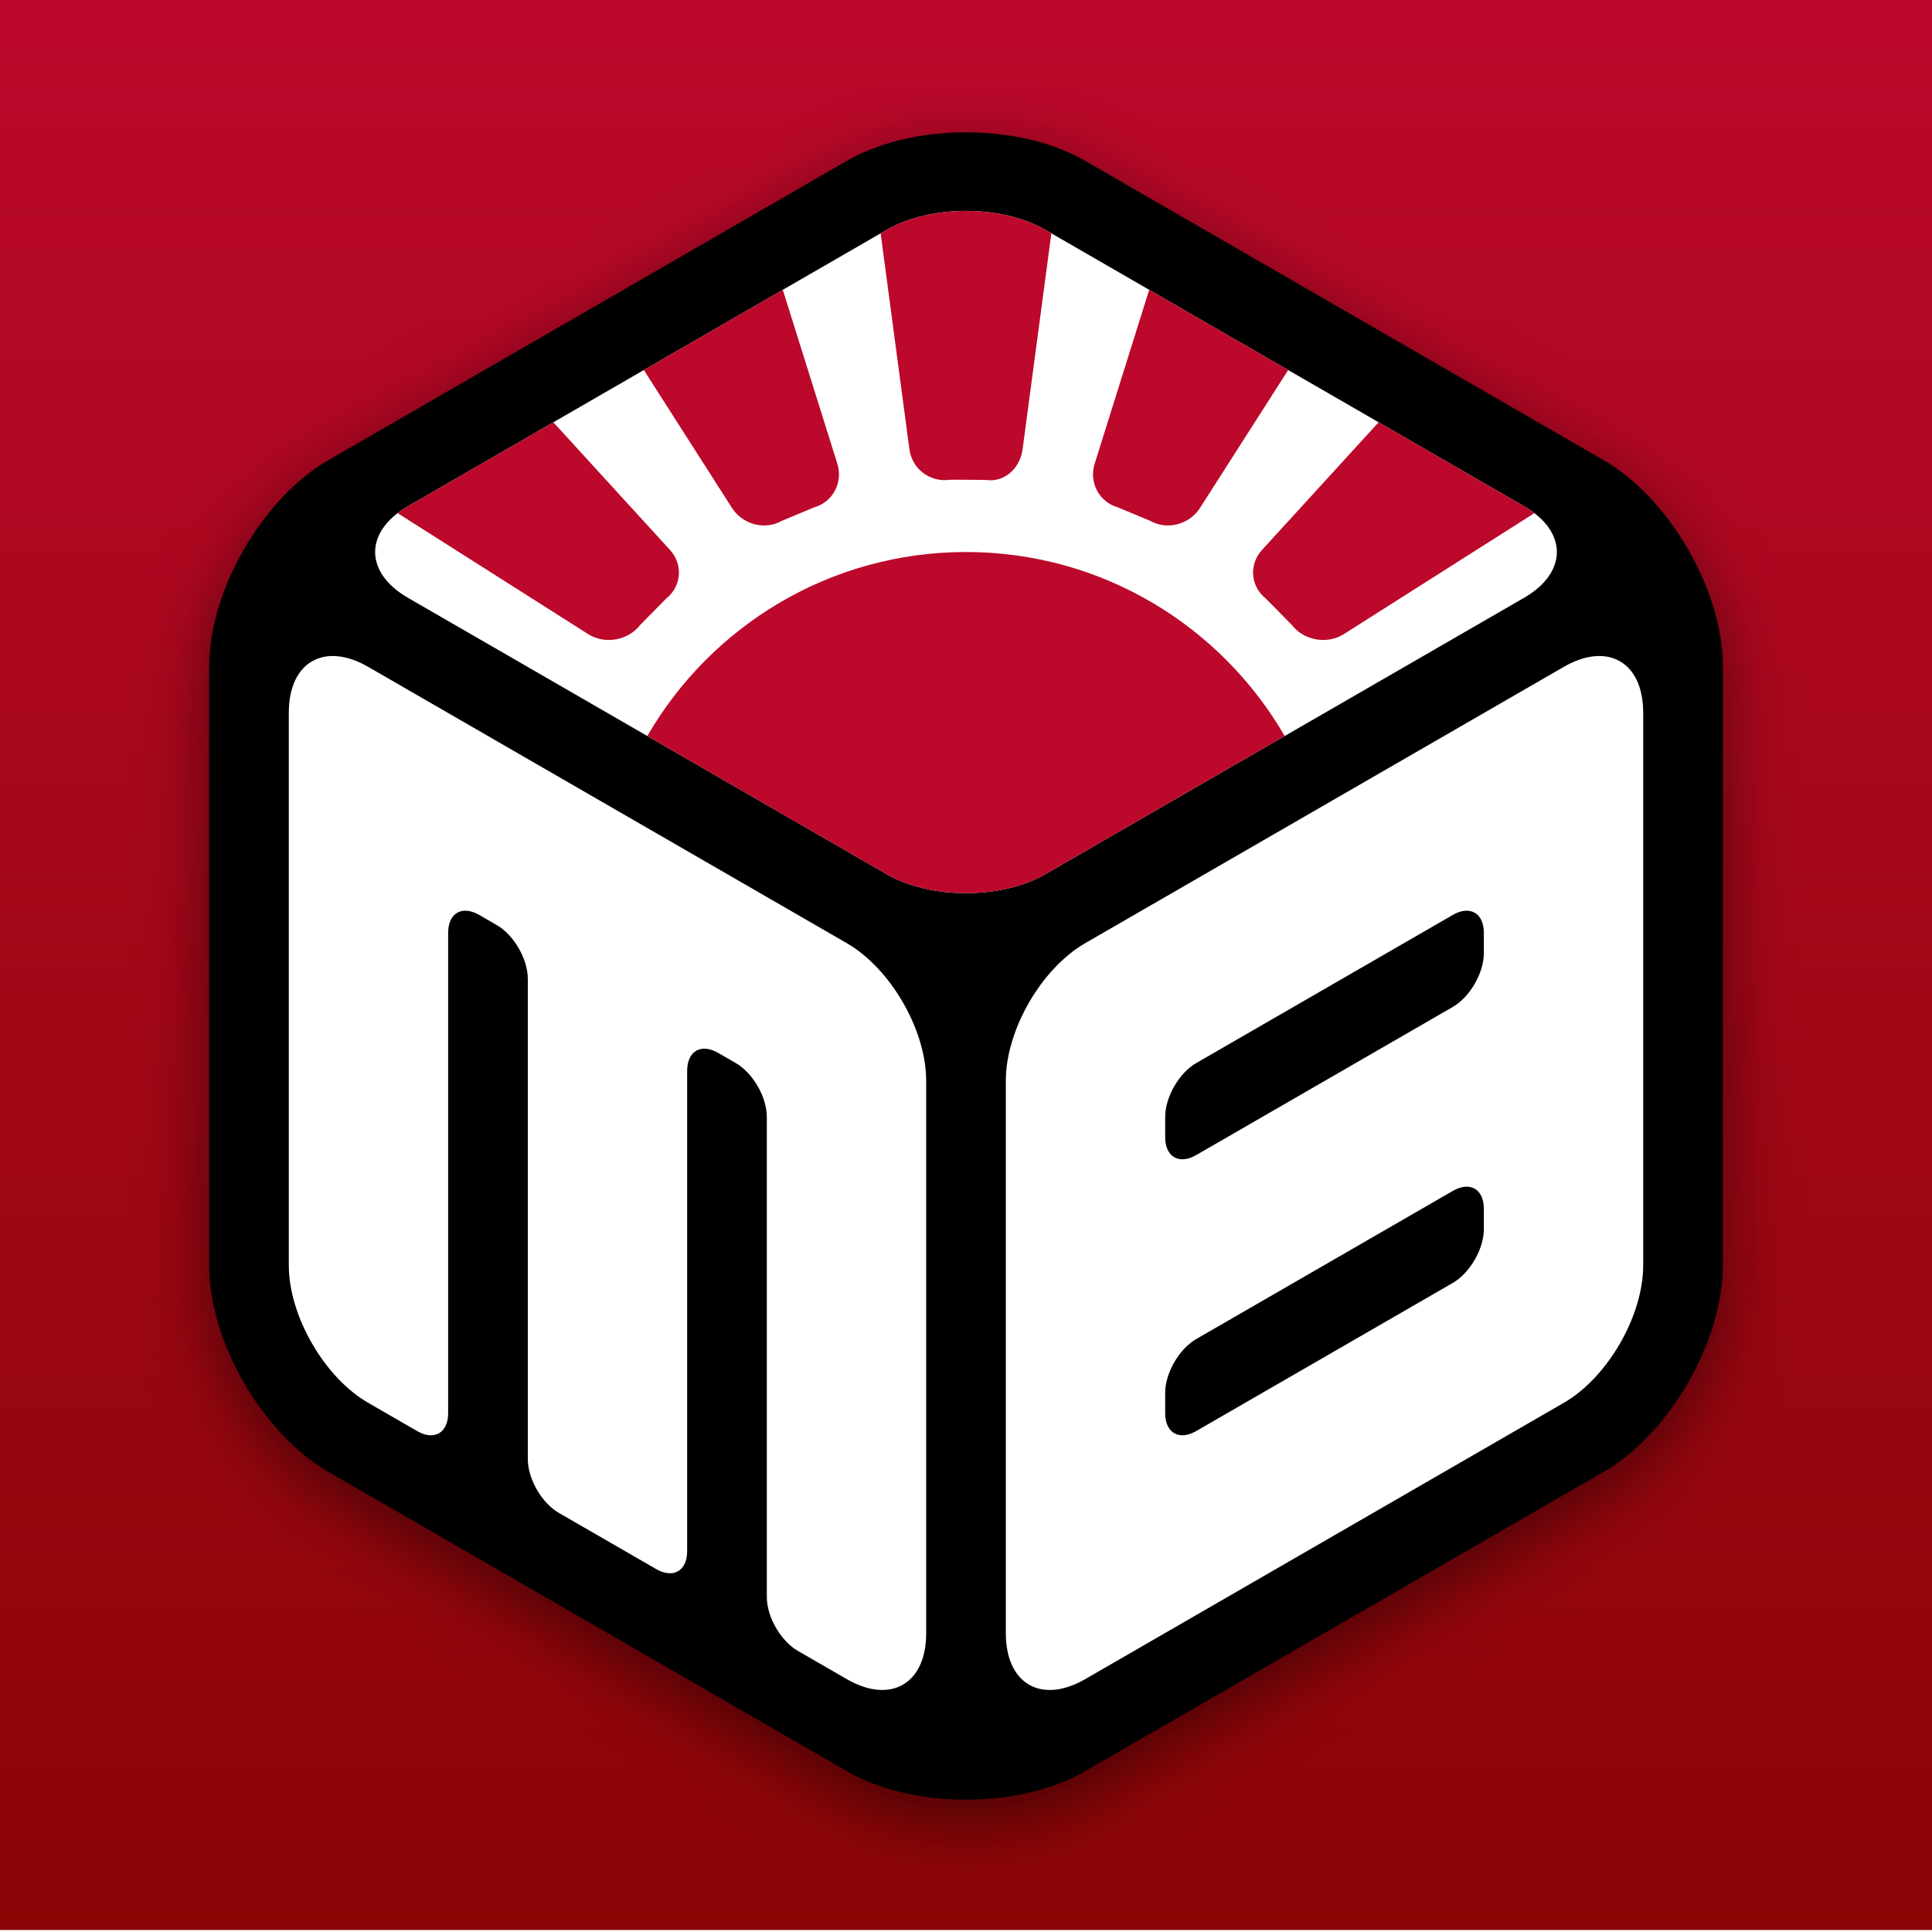
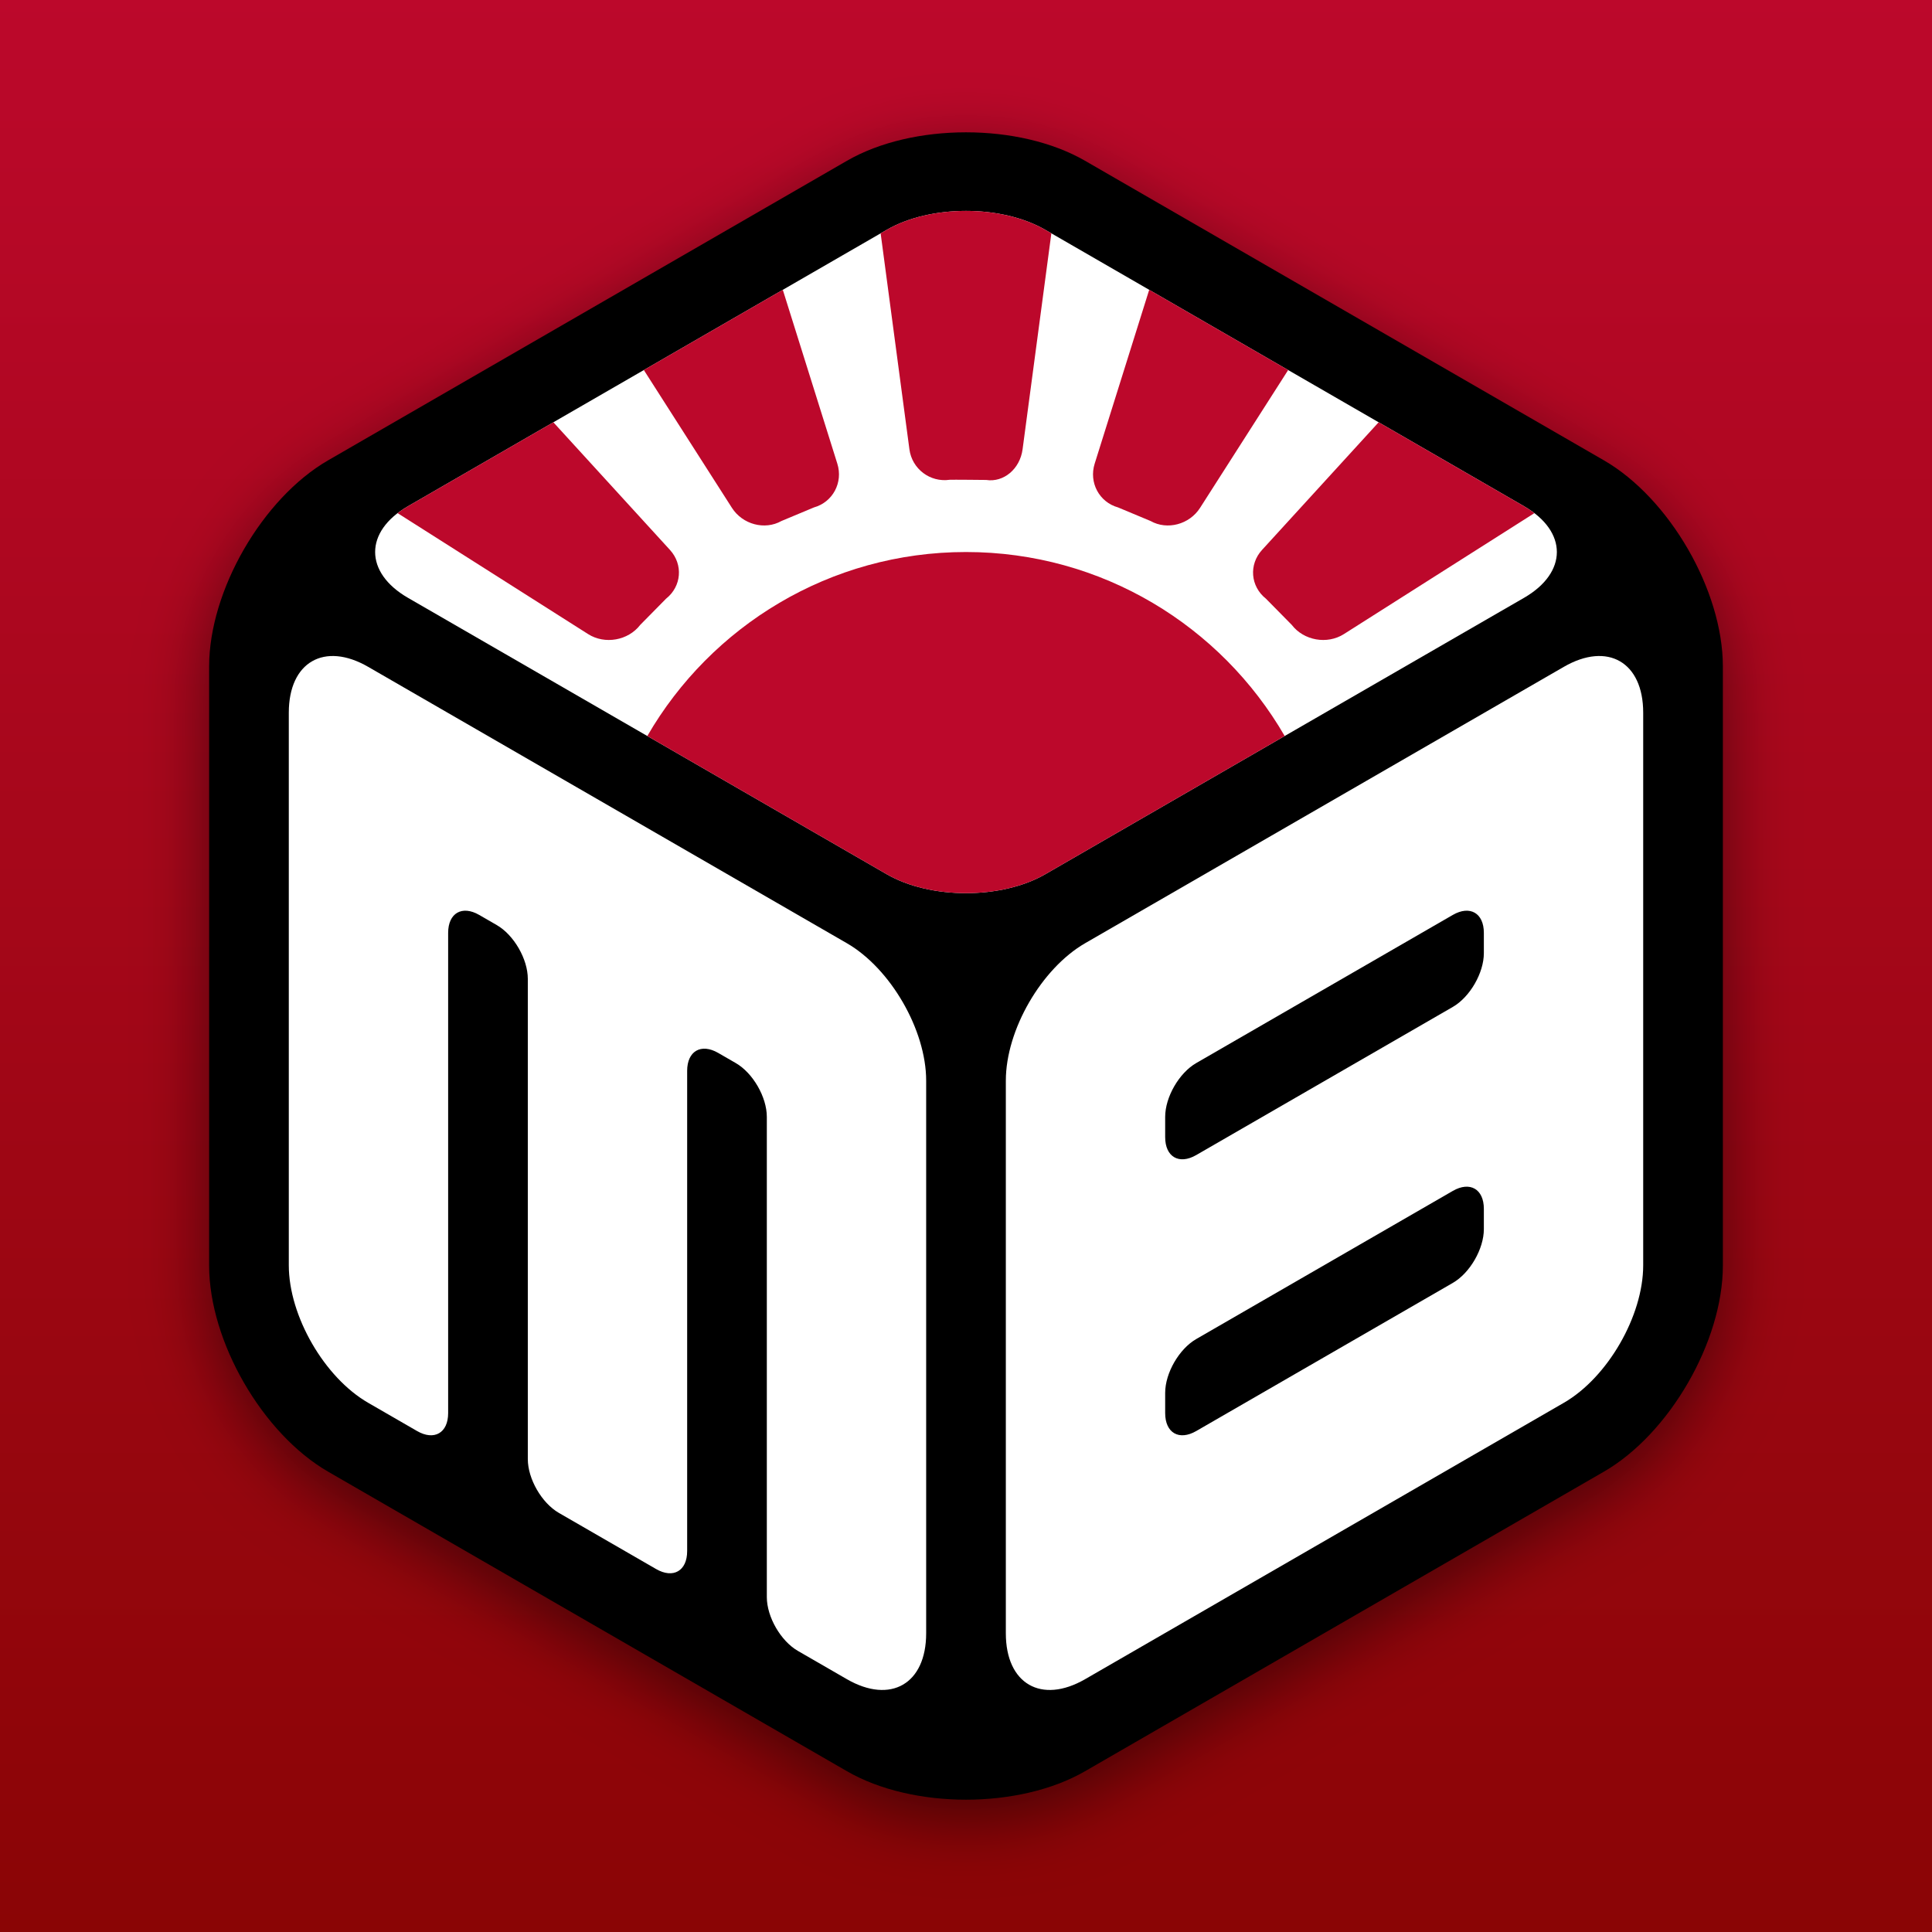
<svg xmlns="http://www.w3.org/2000/svg" style="isolation:isolate" viewBox="1200 1200 970 970" width="970pt" height="970pt">
  <g style="isolation:isolate">
    <g>
-       <linearGradient id="_lgradient_0" x1="0.5" y1="4.440892098500626e-16" x2="0.5" y2="1" gradientTransform="matrix(970,0,0,970,1200,1199)" gradientUnits="userSpaceOnUse">
+       <linearGradient id="_lgradient_1" x1="0.5" y1="4.440892098500626e-16" x2="0.5" y2="1" gradientTransform="matrix(970,0,0,970,1200,1200)" gradientUnits="userSpaceOnUse">
        <stop offset="0%" stop-opacity="1" style="stop-color:rgb(188,8,43)" />
        <stop offset="100%" stop-opacity="1" style="stop-color:rgb(138,5,5)" />
      </linearGradient>
-       <rect x="1200" y="1199" width="970" height="970" transform="matrix(1,0,0,1,0,0)" fill="url(#_lgradient_0)" />
+       <rect x="1200" y="1200" width="970" height="970" transform="matrix(1,0,0,1,0,0)" fill="url(#_lgradient_1)" />
    </g>
-     <g filter="url(#uF5umYTwFBrcYQS6a5iZ4LZ1h71BOU8J)">
+     <g filter="url(#zvBBJis9HK2lZr7bmEjuIkfPDziNyhbr)">
      <path d=" M 2005.244 1938.893 L 1744.756 2089.286 C 1711.776 2108.327 1658.224 2108.327 1625.244 2089.286 L 1364.756 1938.893 C 1331.776 1919.852 1305 1873.475 1305 1835.393 L 1305 1534.607 C 1305 1496.525 1331.776 1450.148 1364.756 1431.107 L 1625.244 1280.714 C 1658.224 1261.673 1711.776 1261.673 1744.756 1280.714 L 2005.244 1431.107 C 2038.224 1450.148 2065 1496.525 2065 1534.607 L 2065 1835.393 C 2065 1873.475 2038.224 1919.852 2005.244 1938.893 Z " fill="rgb(0,0,0)" />
      <path d=" M 1384.837 1534.795 L 1625.163 1673.547 C 1647.15 1686.241 1665 1717.159 1665 1742.547 L 1665 2020.051 C 1665 2045.439 1647.15 2055.745 1625.163 2043.051 L 1600.588 2028.863 C 1591.985 2023.896 1585 2011.798 1585 2001.863 L 1585 1760.735 C 1585 1750.801 1578.015 1738.702 1569.412 1733.735 L 1560.588 1728.641 C 1551.985 1723.674 1545 1727.707 1545 1737.641 L 1545 1978.769 C 1545 1988.704 1538.015 1992.736 1529.412 1987.769 L 1480.588 1959.581 C 1471.985 1954.614 1465 1942.516 1465 1932.581 L 1465 1691.453 C 1465 1681.519 1458.015 1669.42 1449.412 1664.453 L 1440.588 1659.359 C 1431.985 1654.392 1425 1658.425 1425 1668.359 L 1425 1909.487 C 1425 1919.422 1418.015 1923.454 1409.412 1918.487 L 1384.837 1904.299 C 1362.85 1891.605 1345 1860.687 1345 1835.299 L 1345 1557.795 C 1345 1532.407 1362.85 1522.101 1384.837 1534.795 Z " fill="rgb(255,255,255)" />
      <path d=" M 1744.837 1673.547 L 1985.163 1534.795 C 2007.15 1522.101 2025 1532.407 2025 1557.795 L 2025 1835.299 C 2025 1860.687 2007.15 1891.605 1985.163 1904.299 L 1744.837 2043.051 C 1722.85 2055.745 1705 2045.439 1705 2020.051 L 1705 1742.547 C 1705 1717.159 1722.85 1686.241 1744.837 1673.547 Z " fill="rgb(255,255,255)" />
      <path d=" M 1785 1909.487 L 1785 1899.299 C 1785 1889.365 1791.985 1877.266 1800.588 1872.299 L 1929.412 1797.923 C 1938.015 1792.956 1945 1796.989 1945 1806.923 L 1945 1817.111 C 1945 1827.046 1938.015 1839.144 1929.412 1844.111 L 1800.588 1918.487 C 1791.985 1923.454 1785 1919.422 1785 1909.487 Z " fill="rgb(0,0,0)" />
      <path d=" M 1785 1770.923 L 1785 1760.735 C 1785 1750.801 1791.985 1738.702 1800.588 1733.735 L 1929.412 1659.359 C 1938.015 1654.392 1945 1658.425 1945 1668.359 L 1945 1678.547 C 1945 1688.481 1938.015 1700.58 1929.412 1705.547 L 1800.588 1779.923 C 1791.985 1784.89 1785 1780.858 1785 1770.923 Z " fill="rgb(0,0,0)" />
      <path d=" M 1404.837 1500.154 L 1645.163 1638.906 C 1667.15 1651.6 1702.85 1651.6 1724.837 1638.906 L 1965.163 1500.154 C 1987.15 1487.46 1987.15 1466.848 1965.163 1454.154 L 1724.837 1315.402 C 1702.85 1302.708 1667.15 1302.708 1645.163 1315.402 L 1404.837 1454.154 C 1382.85 1466.848 1382.85 1487.46 1404.837 1500.154 Z " fill="rgb(255,255,255)" />
      <path d=" M 1524.998 1569.529 C 1556.962 1514.324 1616.674 1477.154 1685 1477.154 C 1753.326 1477.154 1813.038 1514.324 1845.002 1569.529 L 1724.837 1638.906 C 1702.85 1651.6 1667.15 1651.6 1645.163 1638.906 L 1524.998 1569.529 Z  M 1892.174 1412.014 L 1833.623 1476.111 C 1826.923 1483.446 1827.805 1494.41 1835.59 1500.581 C 1835.689 1500.659 1848.474 1513.633 1848.555 1513.738 C 1854.609 1521.614 1866.333 1523.686 1874.72 1518.361 L 1874.72 1518.361 L 1874.72 1518.361 L 1874.72 1518.361 L 1874.72 1518.361 L 1970.386 1457.624 C 1968.81 1456.415 1967.069 1455.255 1965.163 1454.154 L 1892.174 1412.014 Z  M 1776.978 1345.505 L 1749.602 1432.805 C 1746.629 1442.285 1751.894 1452.125 1761.352 1454.766 C 1761.352 1454.766 1777.648 1461.576 1777.648 1461.576 C 1786.026 1466.3 1797.172 1463.34 1802.523 1454.97 L 1802.523 1454.97 L 1802.523 1454.97 L 1802.523 1454.97 L 1846.748 1385.787 L 1776.978 1345.505 Z  M 1477.826 1412.014 L 1536.377 1476.111 C 1543.077 1483.446 1542.195 1494.41 1534.41 1500.581 C 1534.311 1500.659 1521.526 1513.633 1521.445 1513.738 C 1515.391 1521.614 1503.667 1523.686 1495.28 1518.361 L 1495.28 1518.361 L 1495.28 1518.361 L 1399.614 1457.624 C 1401.19 1456.415 1402.931 1455.255 1404.837 1454.154 L 1477.826 1412.014 Z  M 1593.022 1345.505 L 1620.398 1432.805 C 1623.371 1442.285 1618.106 1452.125 1608.648 1454.766 C 1608.648 1454.766 1592.352 1461.576 1592.352 1461.576 C 1583.974 1466.3 1572.828 1463.34 1567.477 1454.97 L 1567.477 1454.97 L 1523.252 1385.787 L 1593.022 1345.505 Z  M 1727.857 1317.145 L 1713.408 1425.591 C 1712.096 1435.438 1703.906 1442.329 1695.13 1440.97 C 1695.13 1440.97 1677.505 1440.782 1676.787 1440.885 C 1666.953 1442.291 1657.904 1435.438 1656.591 1425.591 L 1642.143 1317.145 L 1645.163 1315.402 C 1667.15 1302.708 1702.85 1302.708 1724.837 1315.402 L 1727.857 1317.145 Z " fill-rule="evenodd" fill="rgb(188,8,43)" />
    </g>
    <defs>
-       <filter id="uF5umYTwFBrcYQS6a5iZ4LZ1h71BOU8J" x="-200%" y="-200%" width="400%" height="400%" filterUnits="objectBoundingBox" color-interpolation-filters="sRGB">
+       <filter id="zvBBJis9HK2lZr7bmEjuIkfPDziNyhbr" x="-200%" y="-200%" width="400%" height="400%" filterUnits="objectBoundingBox" color-interpolation-filters="sRGB">
        <feGaussianBlur in="SourceGraphic" stdDeviation="17.174" />
        <feOffset dx="0" dy="10" result="pf_100_offsetBlur" />
        <feFlood flood-color="#000000" flood-opacity="0.5" />
        <feComposite in2="pf_100_offsetBlur" operator="in" result="pf_100_dropShadow" />
        <feBlend in="SourceGraphic" in2="pf_100_dropShadow" mode="normal" />
      </filter>
    </defs>
  </g>
</svg>
